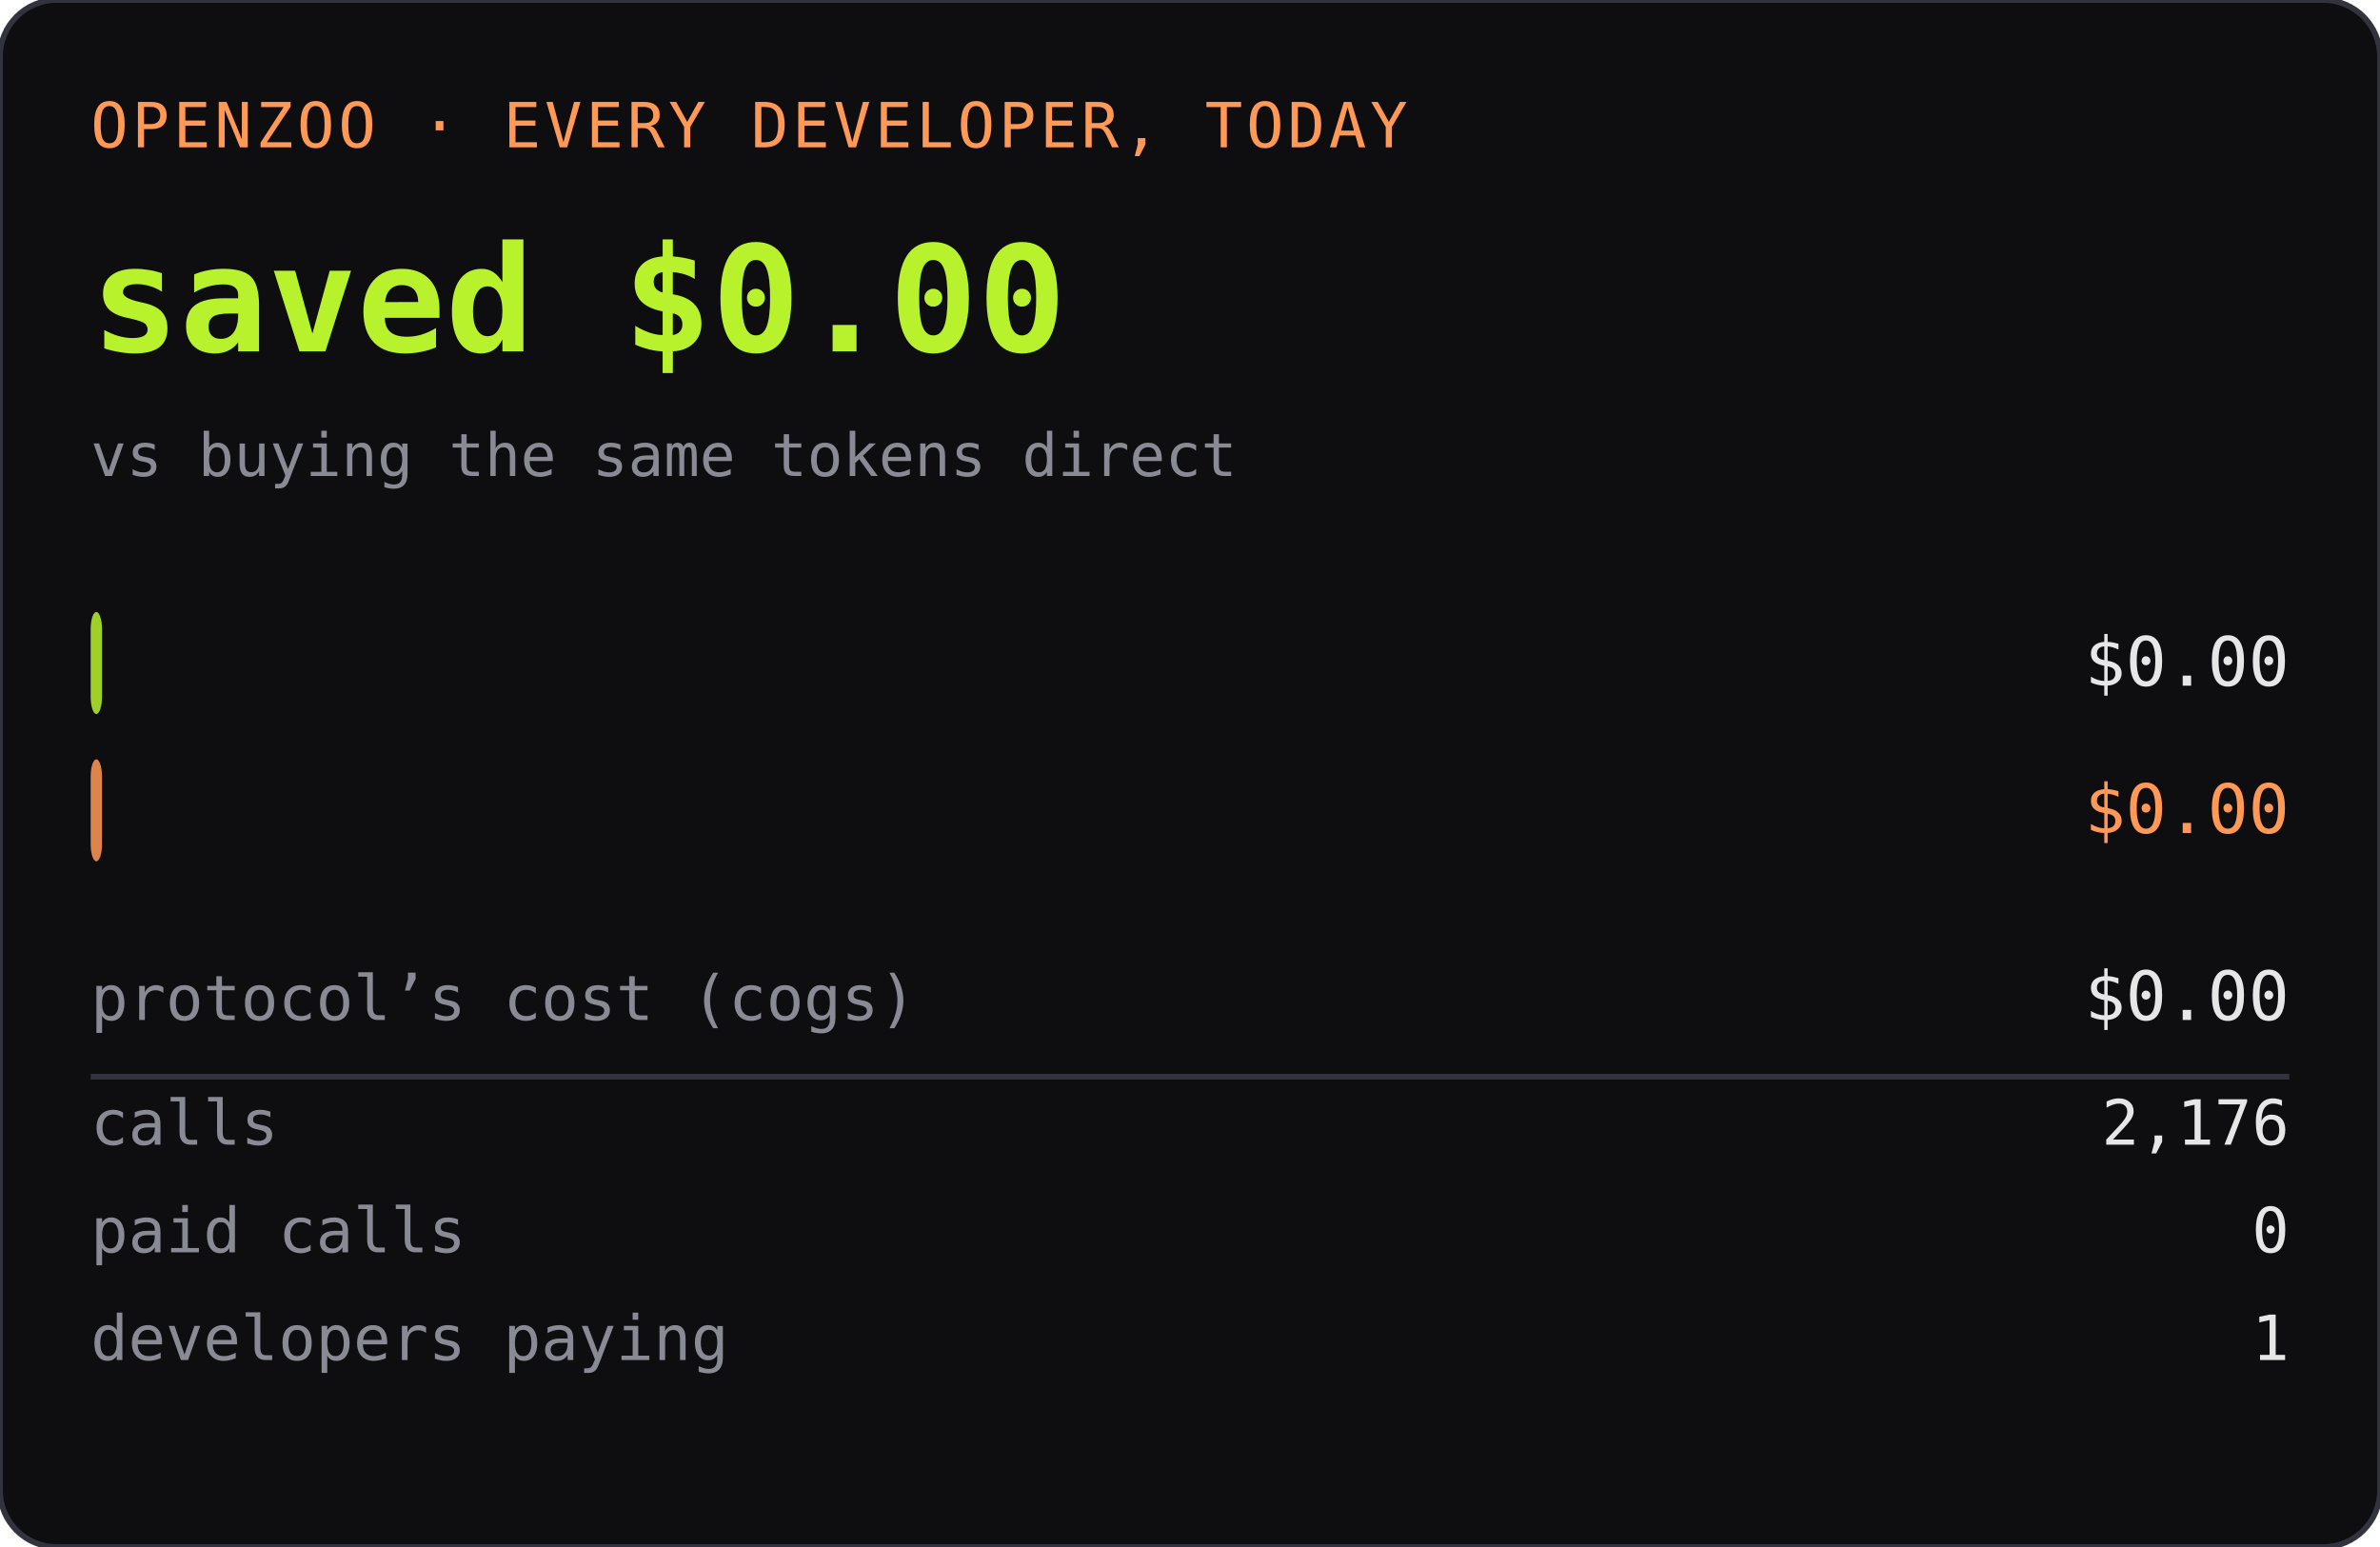
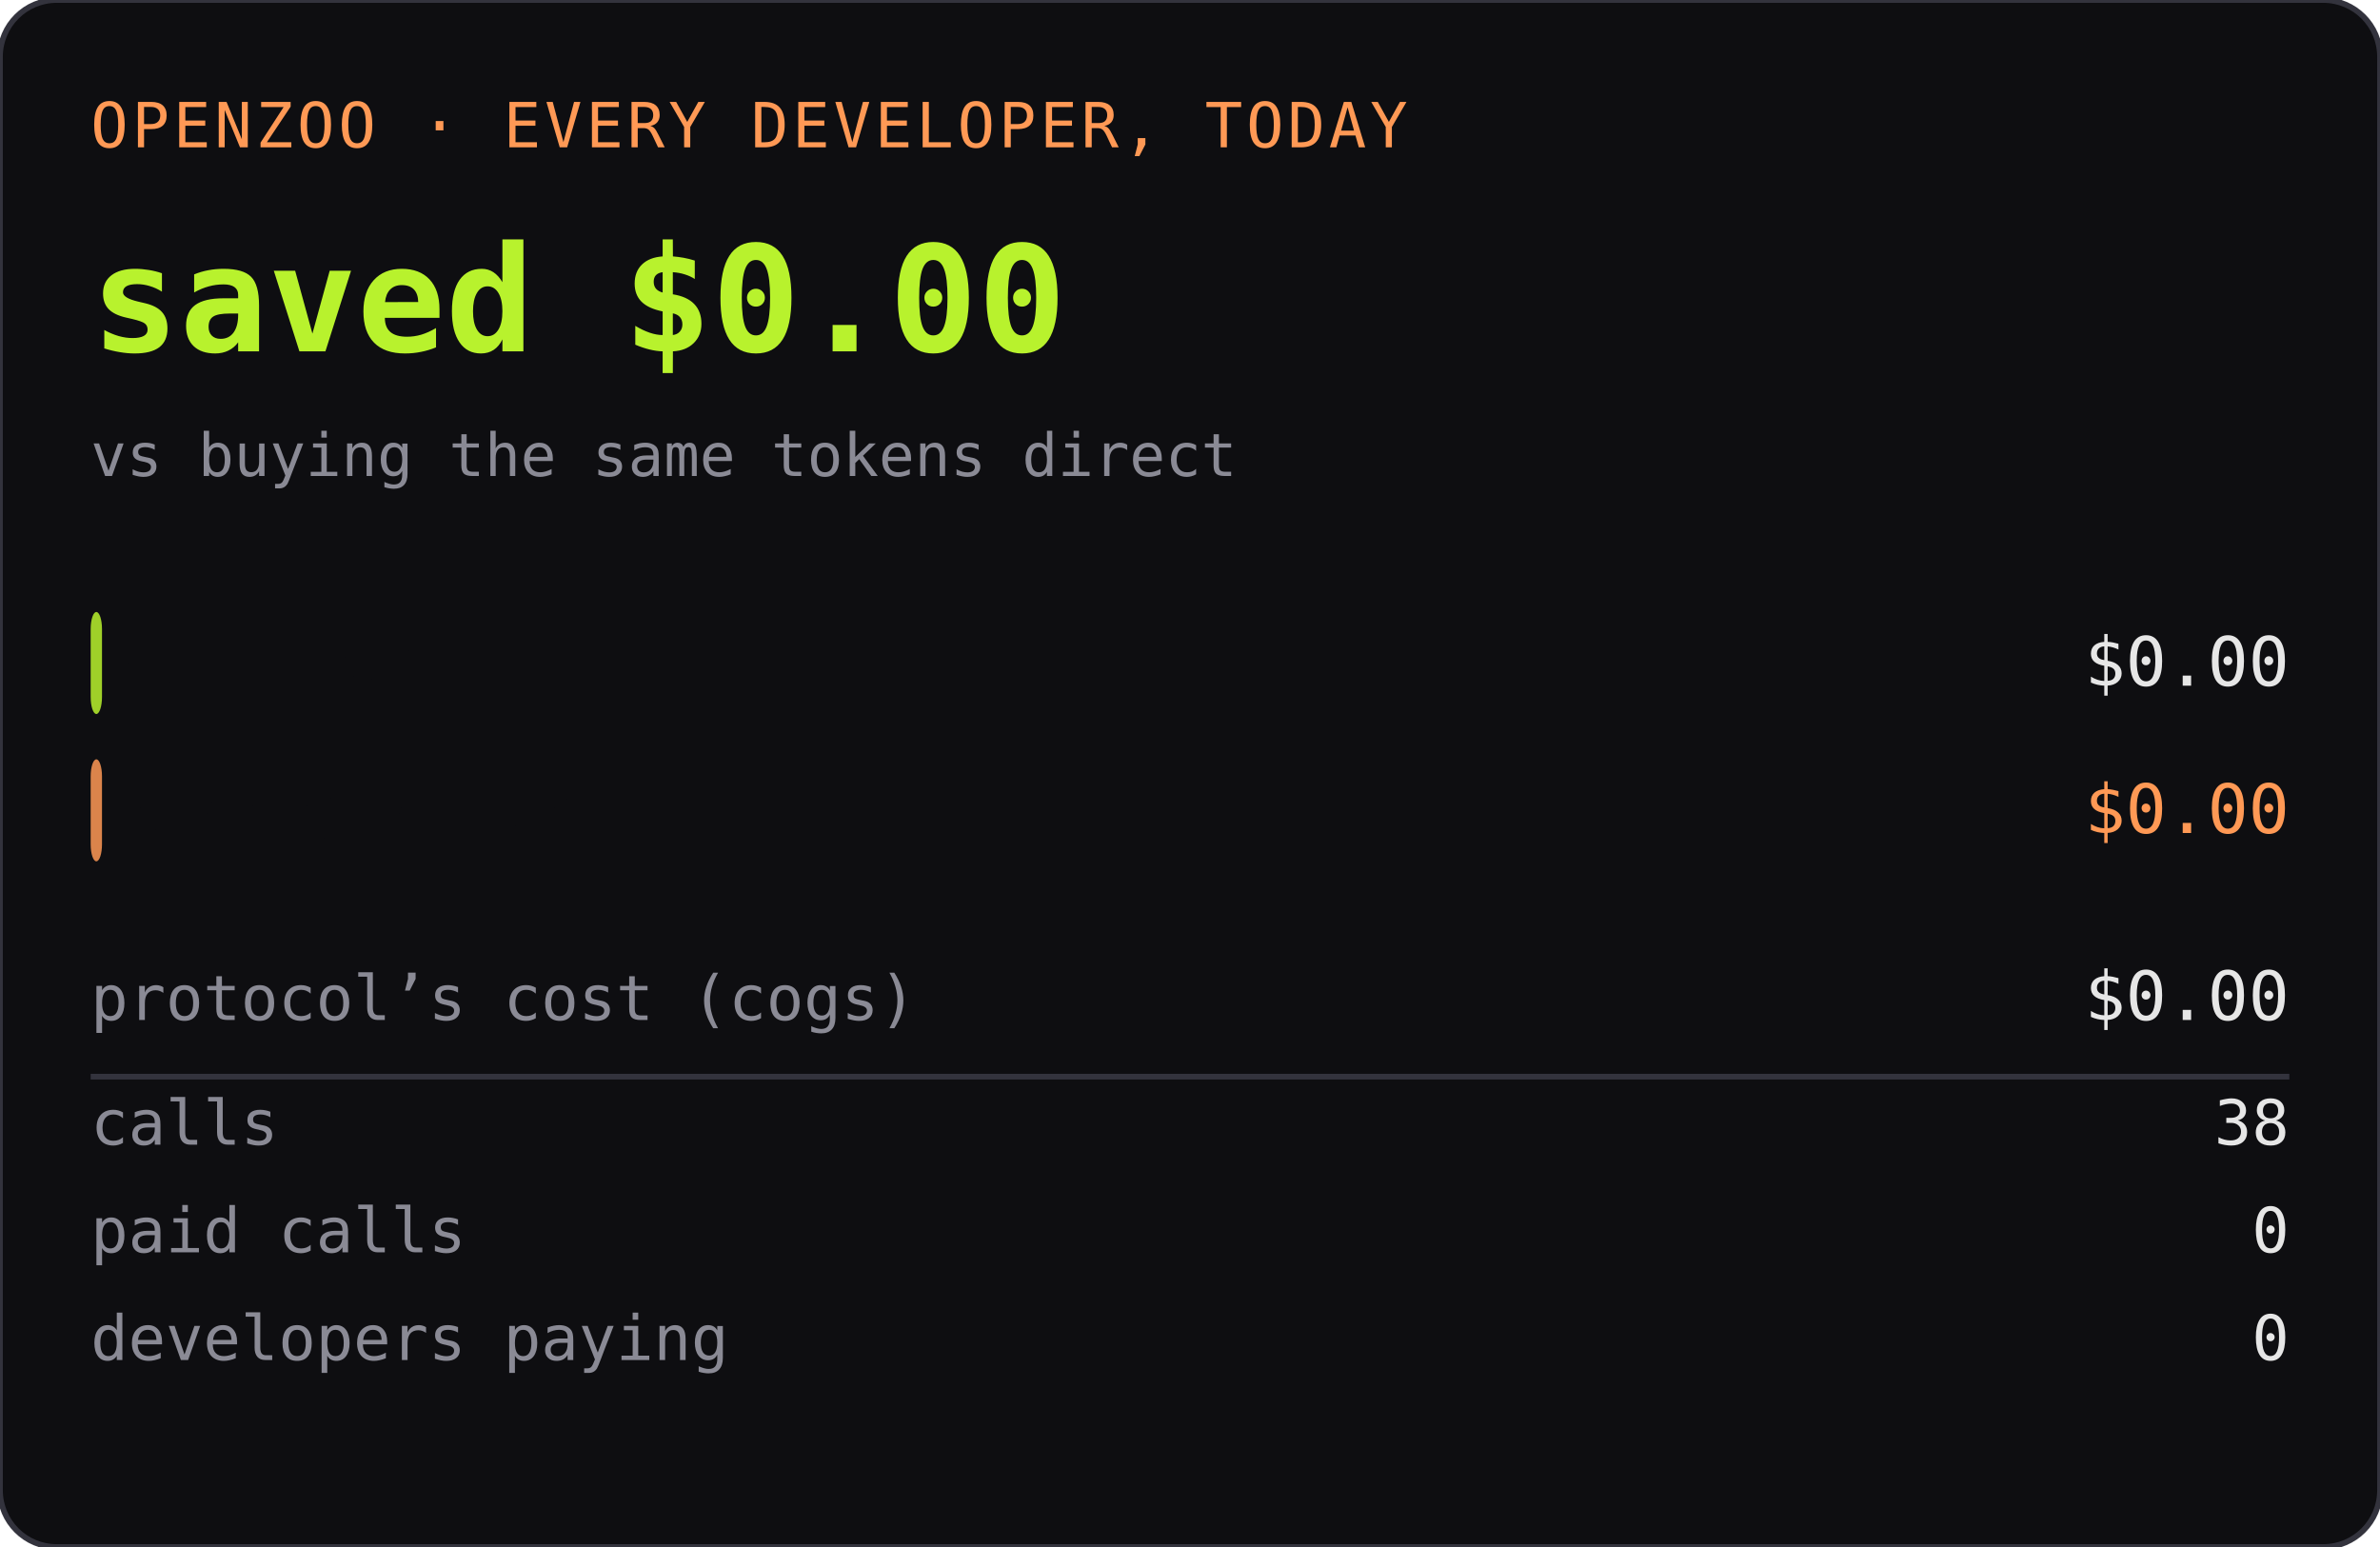
<svg xmlns="http://www.w3.org/2000/svg" width="420" height="273" role="img" aria-label="OPENZOO · EVERY DEVELOPER, TODAY">
  <rect width="420" height="273" rx="10" fill="#0e0e11" />
  <rect width="420" height="273" rx="10" fill="none" stroke="#33333d" />
  <text x="16" y="26" font-family="ui-monospace,SFMono-Regular,Menlo,monospace" font-size="11" fill="#ff9955" letter-spacing="0.06em">OPENZOO · EVERY DEVELOPER, TODAY</text>
  <text x="16" y="62" font-family="ui-monospace,SFMono-Regular,Menlo,monospace" font-size="26" font-weight="600" fill="#b8f22d">saved $0.00</text>
  <text x="404" y="62" text-anchor="end" font-family="ui-monospace,SFMono-Regular,Menlo,monospace" font-size="26" font-weight="600" fill="#b8f22d" />
  <text x="16" y="84" font-family="ui-monospace,SFMono-Regular,Menlo,monospace" font-size="10.5" fill="#8a8a95">vs buying the same tokens direct</text>
  <rect x="16" y="108" width="2" height="18" rx="3" fill="#b8f22d" opacity="0.85" />
  <text x="22" y="121" font-family="ui-monospace,SFMono-Regular,Menlo,monospace" font-size="11" fill="#0e0e11" font-weight="600">dev spent</text>
  <text x="404" y="121" text-anchor="end" font-family="ui-monospace,SFMono-Regular,Menlo,monospace" font-size="12" fill="#e6e6e6">$0.00</text>
  <rect x="16" y="134" width="2" height="18" rx="3" fill="#ff9955" opacity="0.85" />
  <text x="22" y="147" font-family="ui-monospace,SFMono-Regular,Menlo,monospace" font-size="11" fill="#0e0e11" font-weight="600">buying direct</text>
  <text x="404" y="147" text-anchor="end" font-family="ui-monospace,SFMono-Regular,Menlo,monospace" font-size="12" fill="#ff9955">$0.00</text>
  <text x="16" y="180" font-family="ui-monospace,SFMono-Regular,Menlo,monospace" font-size="11" fill="#8a8a95">protocol’s cost (cogs)</text>
  <text x="404" y="180" text-anchor="end" font-family="ui-monospace,SFMono-Regular,Menlo,monospace" font-size="12" fill="#e6e6e6">$0.00</text>
  <line x1="16" y1="190" x2="404" y2="190" stroke="#33333d" />
  <text x="16" y="202" font-family="ui-monospace,SFMono-Regular,Menlo,monospace" font-size="11" fill="#8a8a95">calls</text>
-   <text x="404" y="202" text-anchor="end" font-family="ui-monospace,SFMono-Regular,Menlo,monospace" font-size="11" fill="#e6e6e6">2,176</text>
+   <text x="404" y="202" text-anchor="end" font-family="ui-monospace,SFMono-Regular,Menlo,monospace" font-size="11" fill="#e6e6e6">38</text>
  <text x="16" y="221" font-family="ui-monospace,SFMono-Regular,Menlo,monospace" font-size="11" fill="#8a8a95">paid calls</text>
  <text x="404" y="221" text-anchor="end" font-family="ui-monospace,SFMono-Regular,Menlo,monospace" font-size="11" fill="#e6e6e6">0</text>
  <text x="16" y="240" font-family="ui-monospace,SFMono-Regular,Menlo,monospace" font-size="11" fill="#8a8a95">developers paying</text>
-   <text x="404" y="240" text-anchor="end" font-family="ui-monospace,SFMono-Regular,Menlo,monospace" font-size="11" fill="#e6e6e6">1</text>
+   <text x="404" y="240" text-anchor="end" font-family="ui-monospace,SFMono-Regular,Menlo,monospace" font-size="11" fill="#e6e6e6">0</text>
</svg>
